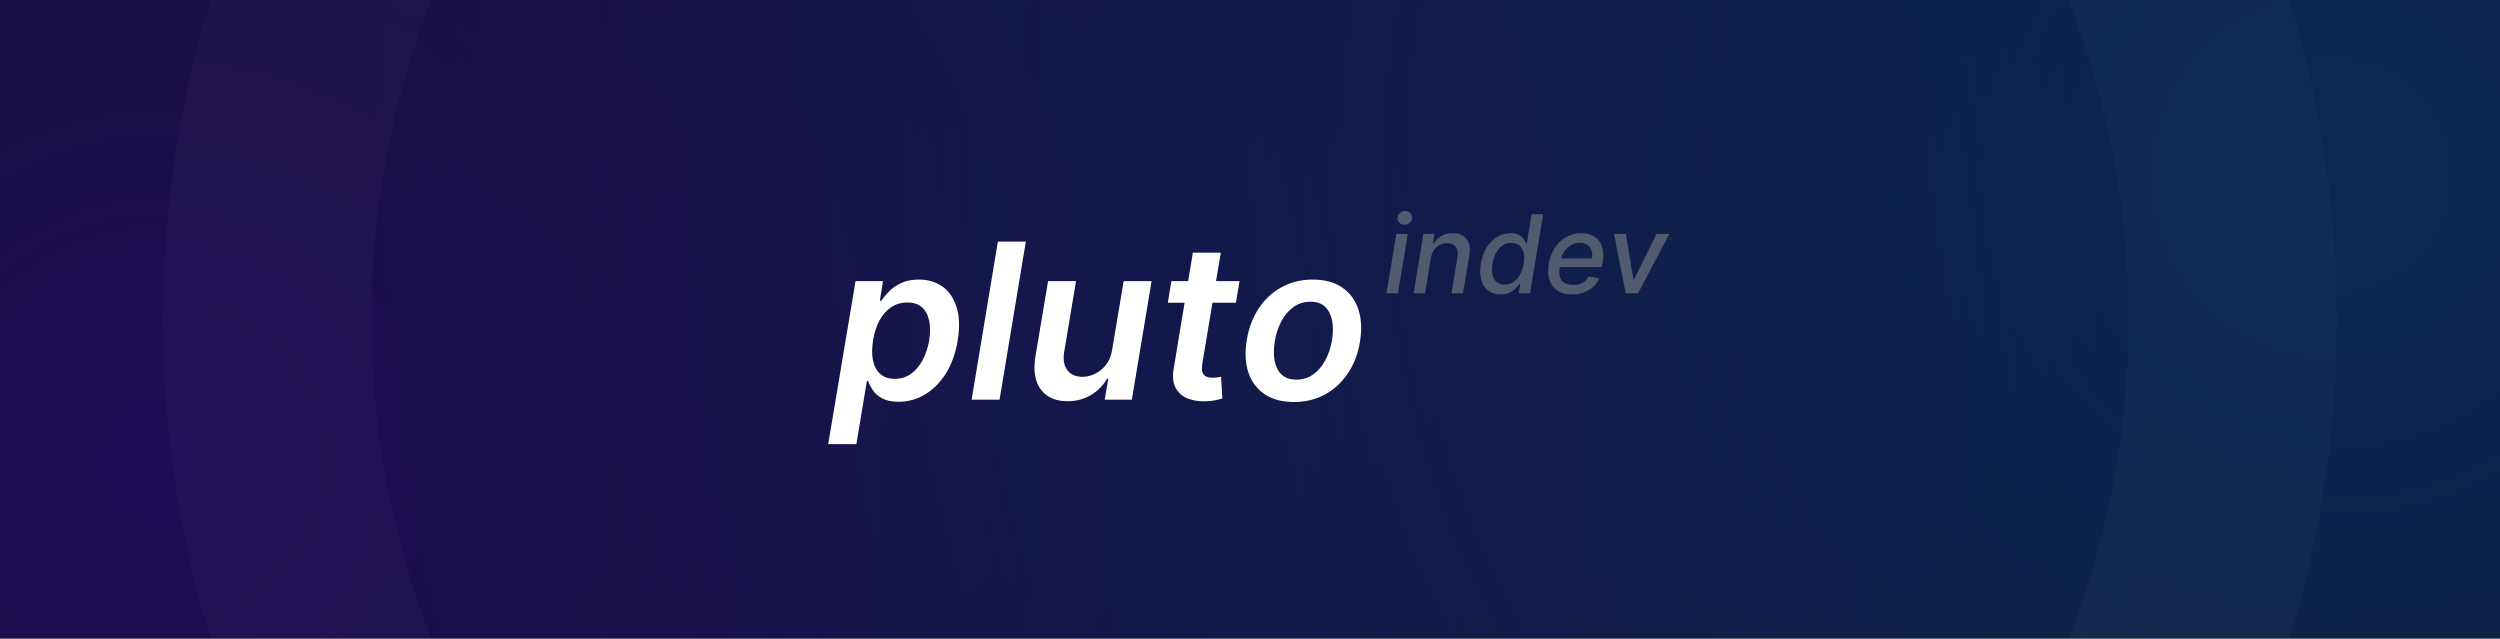
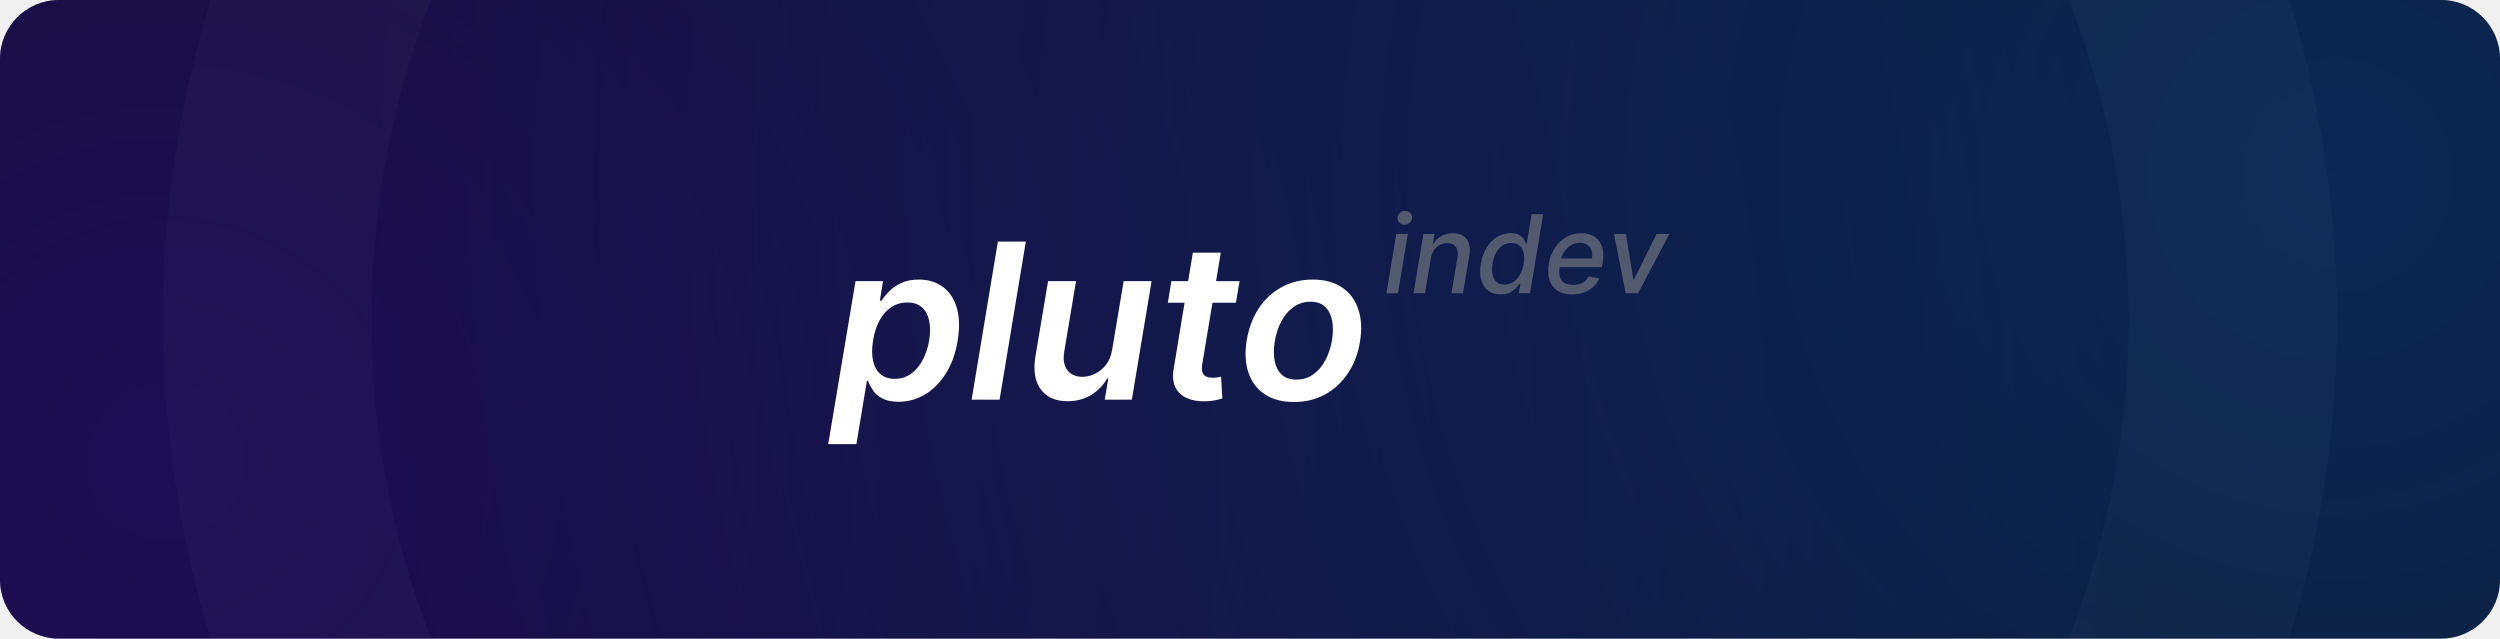
<svg xmlns="http://www.w3.org/2000/svg" width="1104" height="282" viewBox="0 0 1104 282" fill="none">
-   <g clip-path="url(#clip0_116_296)">
-     <rect width="1104" height="282" fill="#0F1219" />
+   <g clip-path="url(#clip0_1399_658)">
+     <rect width="1104" height="282" rx="26" fill="#0F1219" />
    <path opacity="0.03" fill-rule="evenodd" clip-rule="evenodd" d="M552 529.024C766.3 529.024 940.024 355.3 940.024 141C940.024 -73.3 766.3 -247.024 552 -247.024C337.7 -247.024 163.976 -73.3 163.976 141C163.976 355.3 337.7 529.024 552 529.024ZM552 621C817.097 621 1032 406.097 1032 141C1032 -124.097 817.097 -339 552 -339C286.903 -339 72 -124.097 72 141C72 406.097 286.903 621 552 621Z" fill="white" />
-     <circle opacity="0.3" cx="77.158" cy="203.116" r="868.158" fill="url(#paint0_radial_116_296)" />
-     <circle opacity="0.3" cx="1026.84" cy="78.158" r="868.158" fill="url(#paint1_radial_116_296)" />
+     <circle opacity="0.3" cx="77.158" cy="203.116" r="868.158" fill="url(#paint0_radial_1399_658)" />
+     <circle opacity="0.3" cx="1026.84" cy="78.158" r="868.158" fill="url(#paint1_radial_1399_658)" />
    <path d="M365.739 196.136L377.807 124.136H389.943L388.545 132.795H389.261C390.08 131.523 391.182 130.17 392.568 128.739C393.977 127.284 395.761 126.045 397.92 125.023C400.08 123.977 402.705 123.455 405.795 123.455C409.818 123.455 413.284 124.489 416.193 126.557C419.102 128.602 421.182 131.636 422.432 135.659C423.705 139.659 423.864 144.568 422.909 150.386C421.955 156.136 420.193 161.023 417.625 165.045C415.057 169.068 411.977 172.136 408.386 174.25C404.795 176.364 400.943 177.42 396.83 177.42C393.83 177.42 391.409 176.92 389.568 175.92C387.75 174.92 386.375 173.716 385.443 172.307C384.511 170.875 383.818 169.523 383.364 168.25H382.818L378.182 196.136H365.739ZM385.545 150.318C385 153.705 384.989 156.67 385.511 159.216C386.057 161.761 387.136 163.75 388.75 165.182C390.364 166.591 392.477 167.295 395.091 167.295C397.818 167.295 400.205 166.568 402.25 165.114C404.318 163.636 406.034 161.625 407.398 159.08C408.784 156.511 409.761 153.591 410.33 150.318C410.852 147.068 410.852 144.182 410.33 141.659C409.807 139.136 408.75 137.159 407.159 135.727C405.568 134.295 403.409 133.58 400.682 133.58C398.023 133.58 395.648 134.273 393.557 135.659C391.489 137.045 389.773 138.989 388.409 141.489C387.045 143.989 386.091 146.932 385.545 150.318ZM453.003 106.682L441.412 176.5H429.071L440.662 106.682H453.003ZM491.125 154.477L496.205 124.136H508.545L499.818 176.5H487.852L489.42 167.193H488.875C487.239 170.125 484.898 172.523 481.852 174.386C478.83 176.25 475.352 177.182 471.42 177.182C467.989 177.182 465.091 176.42 462.727 174.898C460.364 173.352 458.682 171.114 457.682 168.182C456.705 165.227 456.557 161.659 457.239 157.477L462.83 124.136H475.17L469.92 155.568C469.398 158.886 469.875 161.523 471.352 163.477C472.852 165.432 475.08 166.409 478.034 166.409C479.852 166.409 481.682 165.966 483.523 165.08C485.386 164.193 487.011 162.875 488.398 161.125C489.784 159.352 490.693 157.136 491.125 154.477ZM547.384 124.136L545.781 133.682H515.713L517.281 124.136H547.384ZM526.759 111.591H539.099L530.918 160.75C530.668 162.409 530.713 163.682 531.054 164.568C531.418 165.432 531.997 166.023 532.793 166.341C533.611 166.659 534.531 166.818 535.554 166.818C536.304 166.818 537.009 166.761 537.668 166.648C538.327 166.511 538.849 166.409 539.236 166.341L539.781 175.989C539.031 176.216 538.02 176.466 536.747 176.739C535.497 177.011 533.997 177.17 532.247 177.216C529.111 177.284 526.384 176.807 524.065 175.784C521.77 174.739 520.088 173.136 519.02 170.977C517.974 168.795 517.736 166.068 518.304 162.795L526.759 111.591ZM571.392 177.523C566.233 177.523 561.938 176.386 558.506 174.114C555.097 171.841 552.699 168.648 551.312 164.534C549.926 160.42 549.676 155.648 550.562 150.216C551.449 144.852 553.222 140.159 555.881 136.136C558.563 132.114 561.938 129 566.006 126.795C570.097 124.568 574.676 123.455 579.744 123.455C584.903 123.455 589.188 124.602 592.597 126.898C596.006 129.17 598.403 132.364 599.79 136.477C601.199 140.591 601.46 145.386 600.574 150.864C599.71 156.205 597.926 160.875 595.222 164.875C592.54 168.875 589.165 171.989 585.097 174.216C581.028 176.42 576.46 177.523 571.392 177.523ZM572.415 167.636C575.278 167.636 577.79 166.864 579.949 165.318C582.131 163.75 583.915 161.648 585.301 159.011C586.71 156.352 587.688 153.398 588.233 150.148C588.733 147.011 588.744 144.17 588.267 141.625C587.79 139.057 586.767 137.023 585.199 135.523C583.653 134 581.506 133.239 578.756 133.239C575.892 133.239 573.358 134.034 571.153 135.625C568.972 137.193 567.188 139.307 565.801 141.966C564.415 144.602 563.46 147.545 562.938 150.795C562.415 153.932 562.392 156.773 562.869 159.318C563.347 161.864 564.369 163.886 565.938 165.386C567.506 166.886 569.665 167.636 572.415 167.636Z" fill="white" />
    <path d="M612.244 129.5L616.608 103.318H621.705L617.341 129.5H612.244ZM620.222 99.227C619.335 99.227 618.585 98.932 617.972 98.341C617.369 97.739 617.091 97.023 617.136 96.193C617.182 95.352 617.534 94.636 618.193 94.046C618.852 93.443 619.619 93.142 620.494 93.142C621.381 93.142 622.125 93.443 622.727 94.046C623.33 94.636 623.614 95.352 623.58 96.193C623.534 97.023 623.182 97.739 622.523 98.341C621.875 98.932 621.108 99.227 620.222 99.227ZM631.868 113.955L629.311 129.5H624.214L628.578 103.318H633.47L632.754 107.58H633.078C633.908 106.182 635.038 105.068 636.47 104.239C637.913 103.398 639.618 102.977 641.584 102.977C643.357 102.977 644.845 103.352 646.05 104.102C647.266 104.841 648.124 105.943 648.624 107.409C649.135 108.875 649.214 110.687 648.862 112.847L646.067 129.5H640.97L643.646 113.46C643.953 111.562 643.703 110.08 642.896 109.011C642.101 107.932 640.834 107.392 639.095 107.392C637.913 107.392 636.817 107.648 635.805 108.159C634.805 108.67 633.959 109.42 633.266 110.409C632.584 111.386 632.118 112.568 631.868 113.955ZM662.652 130.011C660.527 130.011 658.726 129.472 657.249 128.392C655.783 127.301 654.743 125.75 654.129 123.739C653.527 121.716 653.459 119.29 653.925 116.46C654.402 113.631 655.283 111.21 656.567 109.199C657.851 107.187 659.408 105.648 661.237 104.58C663.067 103.511 665.038 102.977 667.152 102.977C668.777 102.977 670.038 103.25 670.936 103.795C671.845 104.33 672.516 104.955 672.947 105.67C673.379 106.386 673.703 107.017 673.919 107.562H674.209L676.374 94.591H681.47L675.675 129.5H670.697L671.396 125.426H670.97C670.572 125.983 670.021 126.619 669.317 127.335C668.624 128.051 667.737 128.676 666.658 129.21C665.578 129.744 664.243 130.011 662.652 130.011ZM664.374 125.665C665.839 125.665 667.152 125.278 668.311 124.506C669.482 123.722 670.453 122.636 671.226 121.25C672.01 119.864 672.555 118.25 672.862 116.409C673.169 114.591 673.163 113 672.845 111.636C672.527 110.273 671.913 109.21 671.004 108.449C670.095 107.687 668.896 107.307 667.408 107.307C665.874 107.307 664.538 107.705 663.402 108.5C662.266 109.295 661.334 110.381 660.607 111.756C659.891 113.131 659.391 114.682 659.107 116.409C658.811 118.159 658.8 119.733 659.072 121.131C659.345 122.528 659.919 123.636 660.794 124.455C661.669 125.261 662.862 125.665 664.374 125.665ZM694.148 130.028C691.58 130.028 689.455 129.477 687.773 128.375C686.102 127.261 684.932 125.699 684.261 123.688C683.591 121.665 683.483 119.295 683.938 116.58C684.381 113.898 685.273 111.534 686.614 109.489C687.955 107.443 689.625 105.847 691.625 104.699C693.636 103.551 695.858 102.977 698.29 102.977C699.767 102.977 701.159 103.222 702.466 103.71C703.784 104.199 704.903 104.966 705.824 106.011C706.744 107.057 707.381 108.415 707.733 110.085C708.097 111.744 708.085 113.761 707.699 116.136L707.409 117.943H686.58L687.176 114.125H702.994C703.233 112.784 703.17 111.597 702.807 110.562C702.443 109.517 701.818 108.693 700.932 108.091C700.057 107.489 698.955 107.188 697.625 107.188C696.261 107.188 694.989 107.545 693.807 108.261C692.625 108.977 691.636 109.892 690.841 111.006C690.057 112.108 689.563 113.244 689.358 114.415L688.761 117.909C688.466 119.818 688.517 121.352 688.915 122.511C689.324 123.67 690.04 124.511 691.062 125.034C692.085 125.557 693.364 125.818 694.898 125.818C695.886 125.818 696.801 125.682 697.642 125.409C698.494 125.125 699.25 124.71 699.909 124.165C700.568 123.608 701.119 122.915 701.562 122.085L706.233 122.955C705.608 124.375 704.71 125.619 703.54 126.688C702.369 127.744 700.989 128.568 699.398 129.159C697.818 129.739 696.068 130.028 694.148 130.028ZM737.209 103.318L723.351 129.5H717.896L712.749 103.318H718.016L721.288 123.466H721.561L731.533 103.318H737.209Z" fill="#515A6F" />
  </g>
  <defs>
-     <radialGradient id="paint0_radial_116_296" cx="0" cy="0" r="1" gradientUnits="userSpaceOnUse" gradientTransform="translate(77.1576 203.116) rotate(90) scale(868.158)">
+     <radialGradient id="paint0_radial_1399_658" cx="0" cy="0" r="1" gradientUnits="userSpaceOnUse" gradientTransform="translate(77.1576 203.116) rotate(90) scale(868.158)">
      <stop stop-color="#3D00E3" />
      <stop offset="1" stop-color="#3B00E3" stop-opacity="0" />
    </radialGradient>
-     <radialGradient id="paint1_radial_116_296" cx="0" cy="0" r="1" gradientUnits="userSpaceOnUse" gradientTransform="translate(1026.84 78.1576) rotate(90) scale(868.158)">
+     <radialGradient id="paint1_radial_1399_658" cx="0" cy="0" r="1" gradientUnits="userSpaceOnUse" gradientTransform="translate(1026.84 78.1576) rotate(90) scale(868.158)">
      <stop stop-color="#005BE3" />
      <stop offset="1" stop-color="#005BE3" stop-opacity="0" />
      <stop offset="1" stop-color="#005BE3" stop-opacity="0" />
    </radialGradient>
-     <clipPath id="clip0_116_296">
-       <rect width="1104" height="282" fill="white" />
+     <clipPath id="clip0_1399_658">
+       <rect width="1104" height="282" rx="26" fill="white" />
    </clipPath>
  </defs>
</svg>
